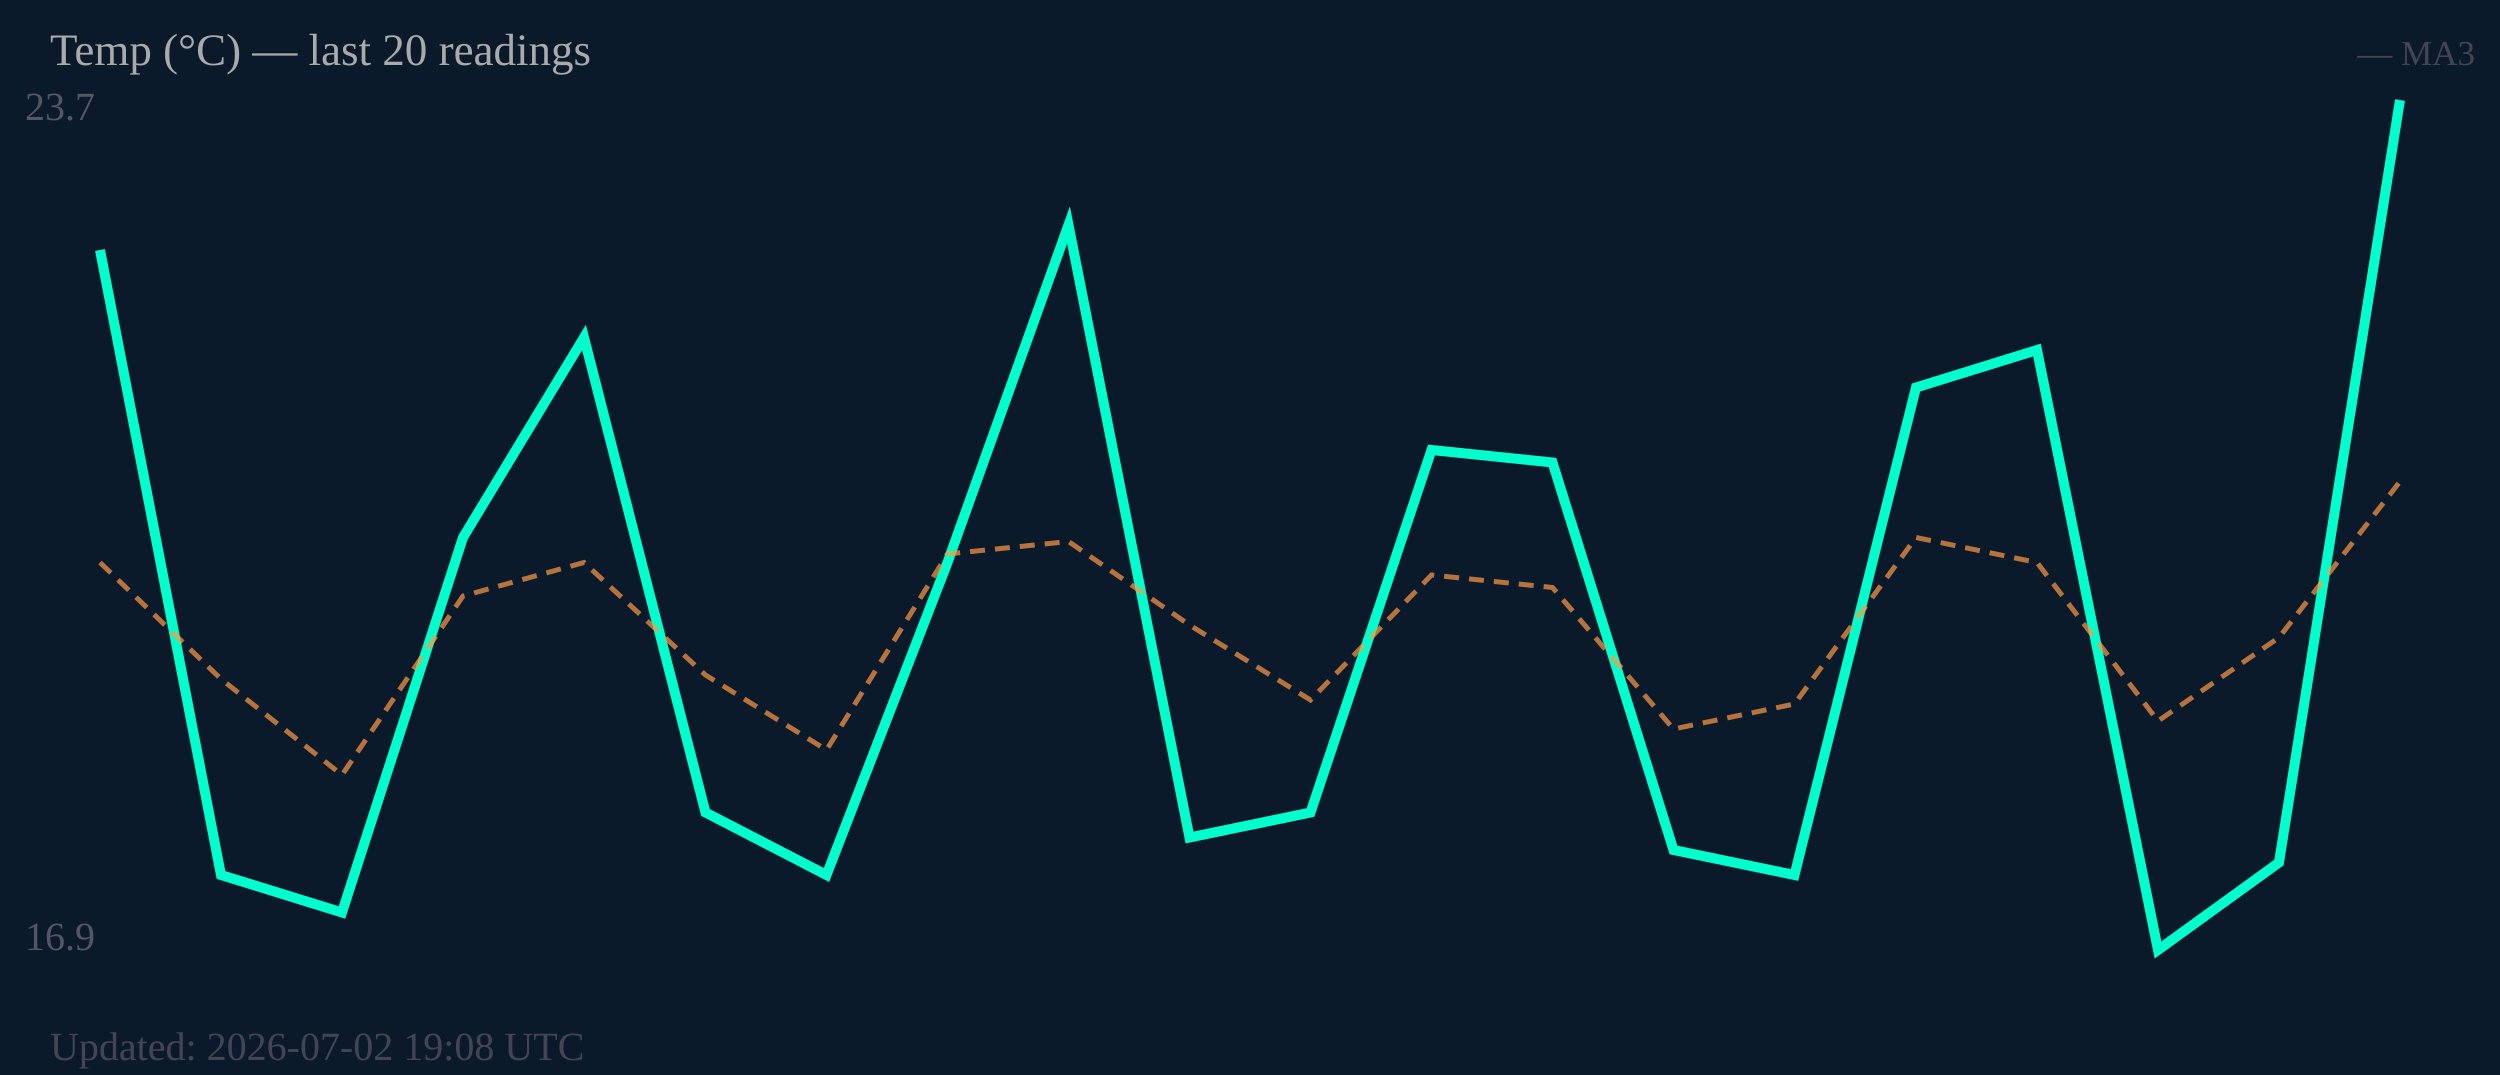
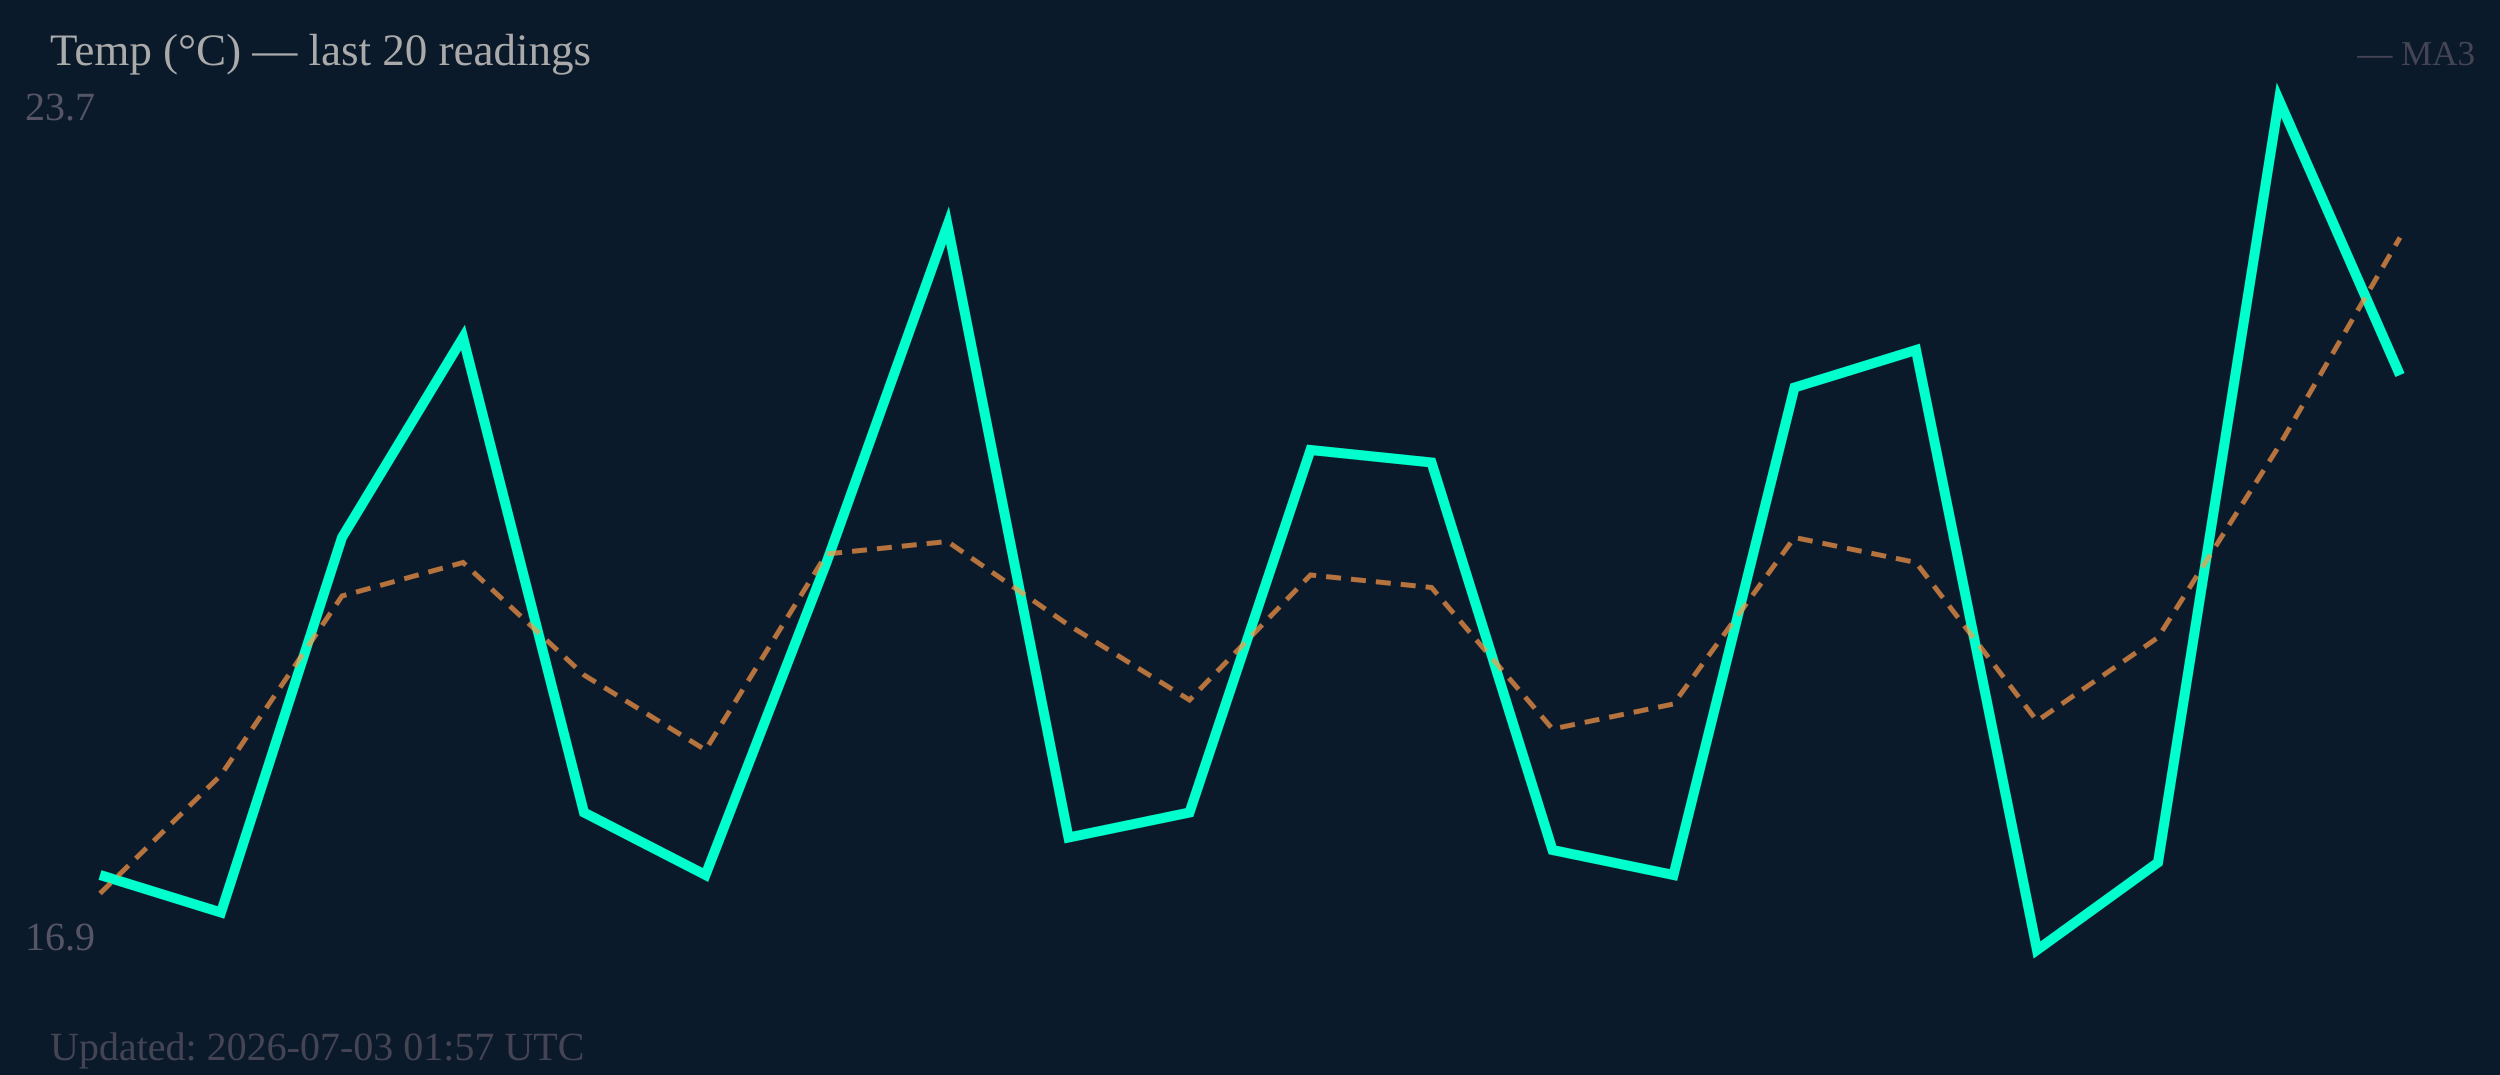
<svg xmlns="http://www.w3.org/2000/svg" width="500" height="215" viewBox="0 0 500 215">
  <rect width="500" height="215" fill="#0b1a2a" />
  <text x="5" y="24" font-size="8" fill="#556">23.7</text>
  <text x="5" y="190" font-size="8" fill="#556">16.9</text>
-   <polyline fill="none" stroke="#00ffcc" stroke-width="2" points="20.0,50.0 44.2,175.0 68.4,182.5 92.6,107.5 116.8,67.5 141.1,162.5 165.3,175.0 189.5,112.5 213.7,45.0 237.9,167.5 262.1,162.5 286.3,90.0 310.5,92.5 334.7,170.0 358.9,175.0 383.2,77.5 407.4,70.0 431.6,190.0 455.8,172.5 480.0,20.0" />
-   <polyline fill="none" stroke="#ff9944" stroke-width="1" stroke-dasharray="3,2" opacity="0.7" points="20.0,112.5 44.2,135.8 68.4,155.0 92.6,119.2 116.8,112.5 141.1,135.0 165.3,150.0 189.5,110.8 213.7,108.3 237.9,125.0 262.1,140.0 286.3,115.0 310.5,117.5 334.7,145.8 358.9,140.8 383.2,107.5 407.4,112.5 431.6,144.2 455.8,127.5 480.0,96.3" />
+   <polyline fill="none" stroke="#00ffcc" stroke-width="2" points="20.0,175.0 44.2,182.5 68.4,107.5 92.6,67.5 116.8,162.5 141.1,175.0 165.3,112.5 189.5,45.0 213.7,167.5 237.9,162.5 262.1,90.0 286.3,92.5 310.5,170.0 334.7,175.0 358.9,77.5 383.2,70.0 407.4,190.0 431.6,172.5 455.8,20.0 480.0,75.0" />
+   <polyline fill="none" stroke="#ff9944" stroke-width="1" stroke-dasharray="3,2" opacity="0.7" points="20.0,178.7 44.2,155.0 68.4,119.2 92.6,112.5 116.8,135.0 141.1,150.0 165.3,110.8 189.5,108.3 213.7,125.0 237.9,140.0 262.1,115.0 286.3,117.5 310.5,145.8 334.7,140.8 358.9,107.5 383.2,112.5 407.4,144.2 431.6,127.5 455.8,89.2 480.0,47.5" />
  <text x="10" y="13" font-size="9" fill="#aaa">Temp (°C) — last 20 readings</text>
  <text x="495" y="13" font-size="7" fill="#445" text-anchor="end">— MA3</text>
-   <text x="10" y="212" font-size="8" fill="#445">Updated: 2026-07-02 19:08 UTC</text>
+   <text x="10" y="212" font-size="8" fill="#445">Updated: 2026-07-03 01:57 UTC</text>
</svg>
